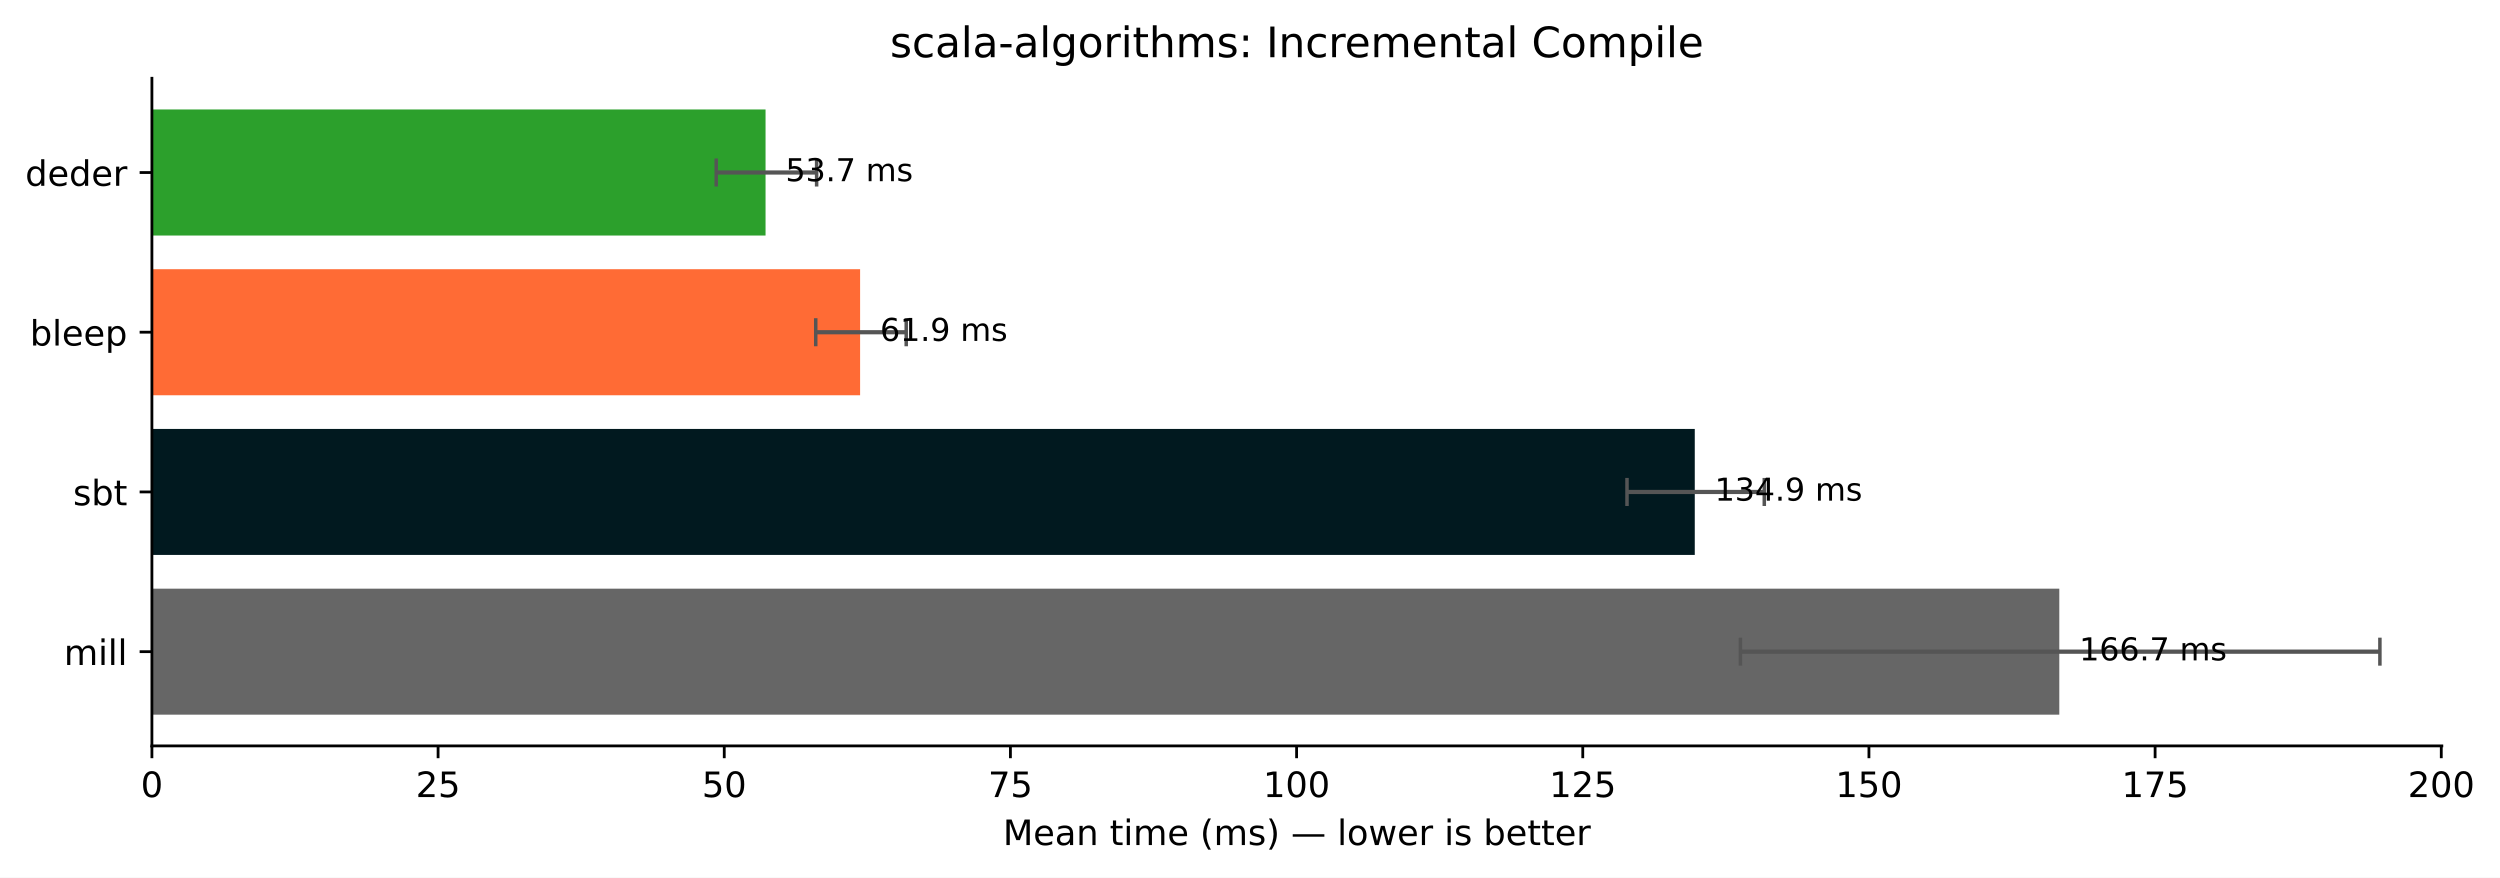
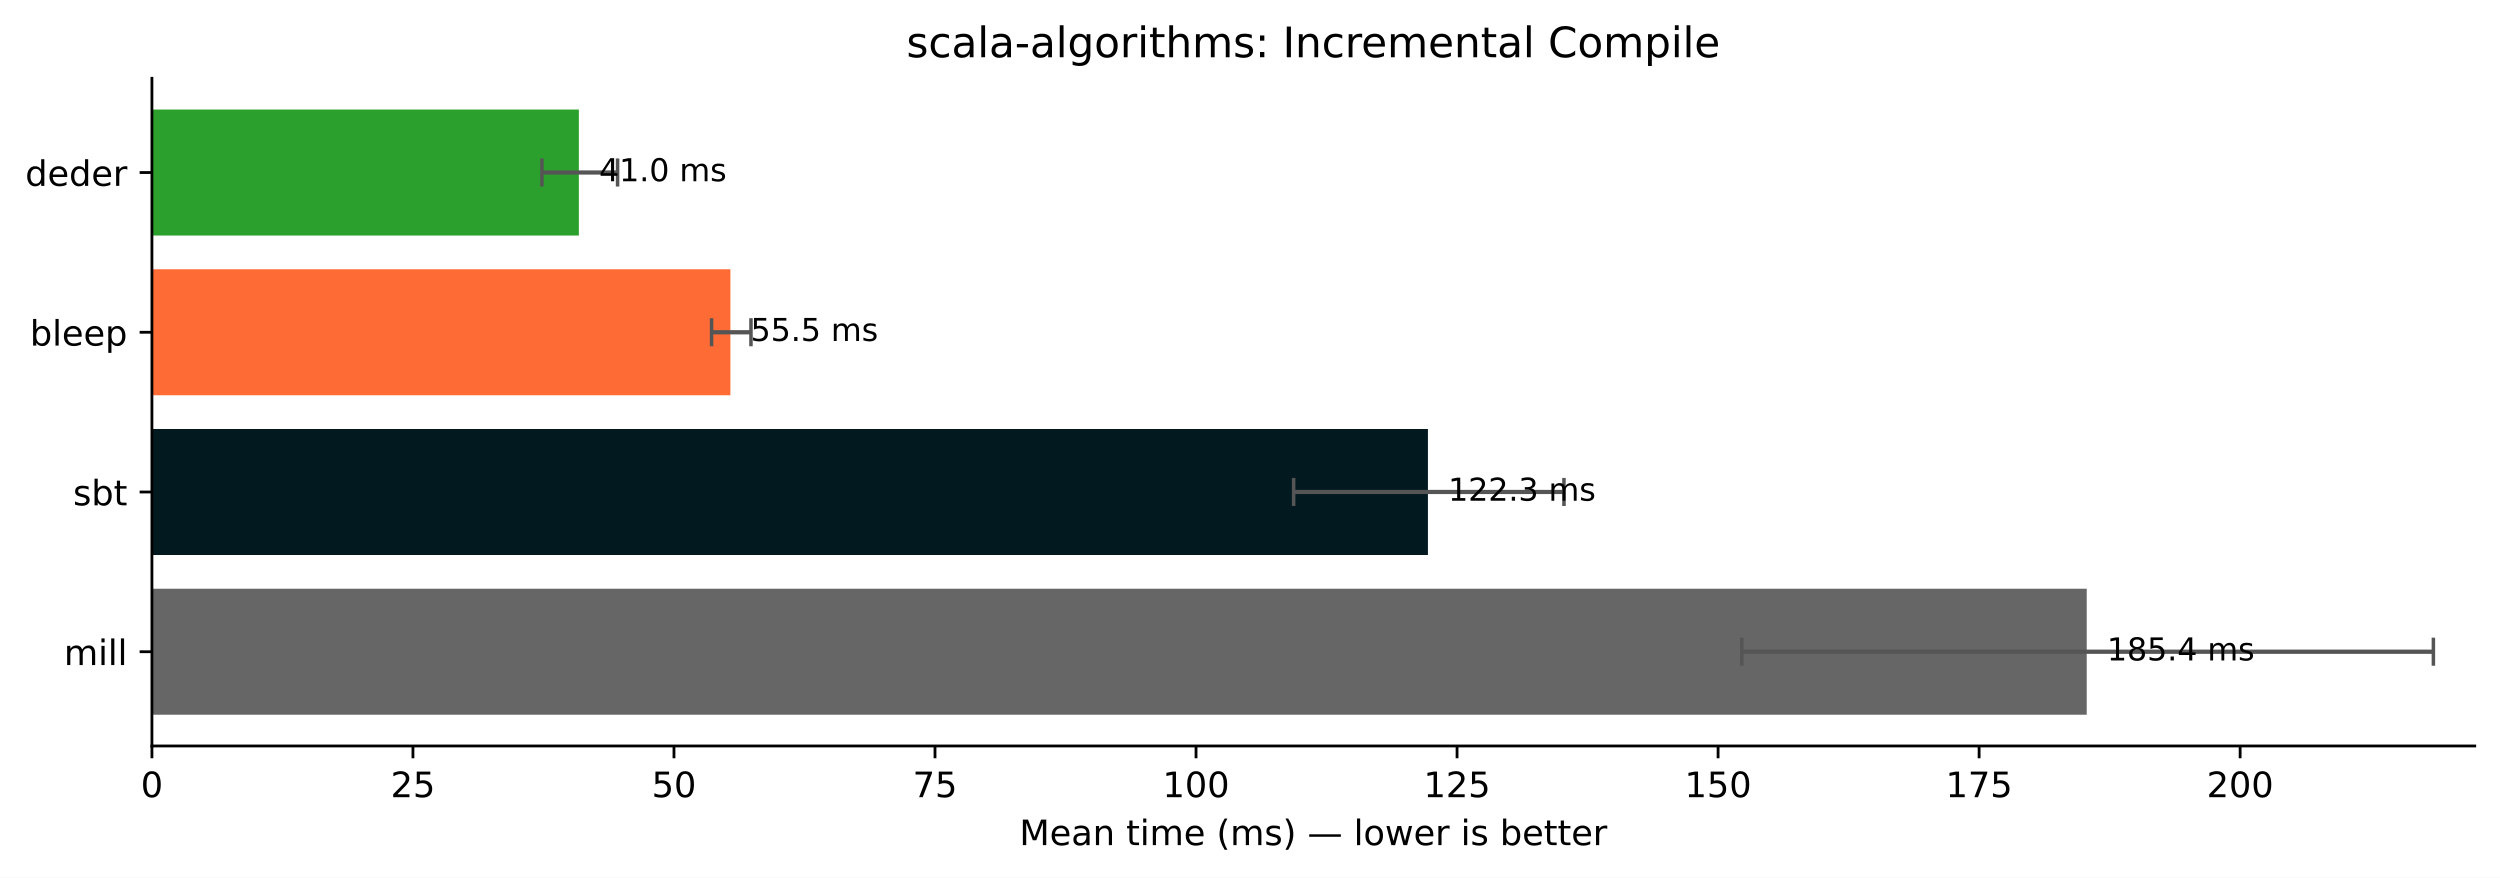
- <svg xmlns="http://www.w3.org/2000/svg" xmlns:xlink="http://www.w3.org/1999/xlink" width="712.825pt" height="250.234pt" viewBox="0 0 712.825 250.234" version="1.1">
+ <svg xmlns="http://www.w3.org/2000/svg" xmlns:xlink="http://www.w3.org/1999/xlink" width="712.754pt" height="250.234pt" viewBox="0 0 712.754 250.234" version="1.1">
  <defs>
    <style type="text/css">*{stroke-linejoin: round; stroke-linecap: butt}</style>
  </defs>
  <g id="figure_1">
    <g id="patch_1">
-       <path d="M 0 250.234  L 712.825 250.234  L 712.825 0  L 0 0  z " style="fill: #ffffff" />
+       <path d="M 0 250.234  L 712.754 250.234  L 712.754 0  L 0 0  z " style="fill: #ffffff" />
    </g>
    <g id="axes_1">
      <g id="patch_2">
-         <path d="M 43.314 212.678  L 696.238 212.678  L 696.238 22.318  L 43.314 22.318  z " style="fill: #ffffff" />
+         <path d="M 43.314 212.678  L 705.554 212.678  L 705.554 22.318  L 43.314 22.318  z " style="fill: #ffffff" />
      </g>
      <g id="patch_3">
-         <path d="M 43.314 204.025  L 587.417 204.025  L 587.417 167.593  L 43.314 167.593  z " clip-path="url(#p10d11d9555)" style="fill: #666666; stroke: #ffffff; stroke-width: 0.5; stroke-linejoin: miter" />
+         <path d="M 43.314 204.025  L 595.181 204.025  L 595.181 167.593  L 43.314 167.593  z " clip-path="url(#p94b5a56ef0)" style="fill: #666666; stroke: #ffffff; stroke-width: 0.5; stroke-linejoin: miter" />
      </g>
      <g id="patch_4">
-         <path d="M 43.314 158.485  L 483.48 158.485  L 483.48 122.052  L 43.314 122.052  z " clip-path="url(#p10d11d9555)" style="fill: #01191f; stroke: #ffffff; stroke-width: 0.5; stroke-linejoin: miter" />
+         <path d="M 43.314 158.485  L 407.353 158.485  L 407.353 122.052  L 43.314 122.052  z " clip-path="url(#p94b5a56ef0)" style="fill: #01191f; stroke: #ffffff; stroke-width: 0.5; stroke-linejoin: miter" />
      </g>
      <g id="patch_5">
-         <path d="M 43.314 112.944  L 245.491 112.944  L 245.491 76.512  L 43.314 76.512  z " clip-path="url(#p10d11d9555)" style="fill: #ff6b35; stroke: #ffffff; stroke-width: 0.5; stroke-linejoin: miter" />
+         <path d="M 43.314 112.944  L 208.487 112.944  L 208.487 76.512  L 43.314 76.512  z " clip-path="url(#p94b5a56ef0)" style="fill: #ff6b35; stroke: #ffffff; stroke-width: 0.5; stroke-linejoin: miter" />
      </g>
      <g id="patch_6">
-         <path d="M 43.314 67.403  L 218.531 67.403  L 218.531 30.971  L 43.314 30.971  z " clip-path="url(#p10d11d9555)" style="fill: #2ca02c; stroke: #ffffff; stroke-width: 0.5; stroke-linejoin: miter" />
+         <path d="M 43.314 67.403  L 165.284 67.403  L 165.284 30.971  L 43.314 30.971  z " clip-path="url(#p94b5a56ef0)" style="fill: #2ca02c; stroke: #ffffff; stroke-width: 0.5; stroke-linejoin: miter" />
      </g>
      <g id="matplotlib.axis_1">
        <g id="xtick_1">
          <g id="line2d_1">
            <defs>
-               <path id="mf89f94b65a" d="M 0 0  L 0 3.5  " style="stroke: #000000; stroke-width: 0.8" />
+               <path id="mc89d61a3b2" d="M 0 0  L 0 3.5  " style="stroke: #000000; stroke-width: 0.8" />
            </defs>
            <g>
-               <use xlink:href="#mf89f94b65a" x="43.314" y="212.678" style="stroke: #000000; stroke-width: 0.8" />
+               <use xlink:href="#mc89d61a3b2" x="43.314" y="212.678" style="stroke: #000000; stroke-width: 0.8" />
            </g>
          </g>
          <g id="text_1">
            <g transform="translate(40.13281 227.2766) scale(0.1 -0.1)">
              <defs>
                <path id="DejaVuSans-30" d="M 2034 4250  Q 1547 4250 1301 3770  Q 1056 3291 1056 2328  Q 1056 1369 1301 889  Q 1547 409 2034 409  Q 2525 409 2770 889  Q 3016 1369 3016 2328  Q 3016 3291 2770 3770  Q 2525 4250 2034 4250  z M 2034 4750  Q 2819 4750 3233 4129  Q 3647 3509 3647 2328  Q 3647 1150 3233 529  Q 2819 -91 2034 -91  Q 1250 -91 836 529  Q 422 1150 422 2328  Q 422 3509 836 4129  Q 1250 4750 2034 4750  z " transform="scale(0.015625)" />
              </defs>
              <use xlink:href="#DejaVuSans-30" />
            </g>
          </g>
        </g>
        <g id="xtick_2">
          <g id="line2d_2">
            <g>
-               <use xlink:href="#mf89f94b65a" x="124.91" y="212.678" style="stroke: #000000; stroke-width: 0.8" />
+               <use xlink:href="#mc89d61a3b2" x="117.733" y="212.678" style="stroke: #000000; stroke-width: 0.8" />
            </g>
          </g>
          <g id="text_2">
-             <g transform="translate(118.5475 227.2766) scale(0.1 -0.1)">
+             <g transform="translate(111.3705 227.2766) scale(0.1 -0.1)">
              <defs>
                <path id="DejaVuSans-32" d="M 1228 531  L 3431 531  L 3431 0  L 469 0  L 469 531  Q 828 903 1448 1529  Q 2069 2156 2228 2338  Q 2531 2678 2651 2914  Q 2772 3150 2772 3378  Q 2772 3750 2511 3984  Q 2250 4219 1831 4219  Q 1534 4219 1204 4116  Q 875 4013 500 3803  L 500 4441  Q 881 4594 1212 4672  Q 1544 4750 1819 4750  Q 2544 4750 2975 4387  Q 3406 4025 3406 3419  Q 3406 3131 3298 2873  Q 3191 2616 2906 2266  Q 2828 2175 2409 1742  Q 1991 1309 1228 531  z " transform="scale(0.015625)" />
                <path id="DejaVuSans-35" d="M 691 4666  L 3169 4666  L 3169 4134  L 1269 4134  L 1269 2991  Q 1406 3038 1543 3061  Q 1681 3084 1819 3084  Q 2600 3084 3056 2656  Q 3513 2228 3513 1497  Q 3513 744 3044 326  Q 2575 -91 1722 -91  Q 1428 -91 1123 -41  Q 819 9 494 109  L 494 744  Q 775 591 1075 516  Q 1375 441 1709 441  Q 2250 441 2565 725  Q 2881 1009 2881 1497  Q 2881 1984 2565 2268  Q 2250 2553 1709 2553  Q 1456 2553 1204 2497  Q 953 2441 691 2322  L 691 4666  z " transform="scale(0.015625)" />
              </defs>
              <use xlink:href="#DejaVuSans-32" />
              <use xlink:href="#DejaVuSans-35" transform="translate(63.62305 0)" />
            </g>
          </g>
        </g>
        <g id="xtick_3">
          <g id="line2d_3">
            <g>
-               <use xlink:href="#mf89f94b65a" x="206.506" y="212.678" style="stroke: #000000; stroke-width: 0.8" />
+               <use xlink:href="#mc89d61a3b2" x="192.152" y="212.678" style="stroke: #000000; stroke-width: 0.8" />
            </g>
          </g>
          <g id="text_3">
-             <g transform="translate(200.1434 227.2766) scale(0.1 -0.1)">
+             <g transform="translate(185.7894 227.2766) scale(0.1 -0.1)">
              <use xlink:href="#DejaVuSans-35" />
              <use xlink:href="#DejaVuSans-30" transform="translate(63.62305 0)" />
            </g>
          </g>
        </g>
        <g id="xtick_4">
          <g id="line2d_4">
            <g>
-               <use xlink:href="#mf89f94b65a" x="288.102" y="212.678" style="stroke: #000000; stroke-width: 0.8" />
+               <use xlink:href="#mc89d61a3b2" x="266.571" y="212.678" style="stroke: #000000; stroke-width: 0.8" />
            </g>
          </g>
          <g id="text_4">
-             <g transform="translate(281.7393 227.2766) scale(0.1 -0.1)">
+             <g transform="translate(260.2084 227.2766) scale(0.1 -0.1)">
              <defs>
                <path id="DejaVuSans-37" d="M 525 4666  L 3525 4666  L 3525 4397  L 1831 0  L 1172 0  L 2766 4134  L 525 4134  L 525 4666  z " transform="scale(0.015625)" />
              </defs>
              <use xlink:href="#DejaVuSans-37" />
              <use xlink:href="#DejaVuSans-35" transform="translate(63.62305 0)" />
            </g>
          </g>
        </g>
        <g id="xtick_5">
          <g id="line2d_5">
            <g>
-               <use xlink:href="#mf89f94b65a" x="369.698" y="212.678" style="stroke: #000000; stroke-width: 0.8" />
+               <use xlink:href="#mc89d61a3b2" x="340.99" y="212.678" style="stroke: #000000; stroke-width: 0.8" />
            </g>
          </g>
          <g id="text_5">
-             <g transform="translate(360.1539 227.2766) scale(0.1 -0.1)">
+             <g transform="translate(331.4461 227.2766) scale(0.1 -0.1)">
              <defs>
                <path id="DejaVuSans-31" d="M 794 531  L 1825 531  L 1825 4091  L 703 3866  L 703 4441  L 1819 4666  L 2450 4666  L 2450 531  L 3481 531  L 3481 0  L 794 0  L 794 531  z " transform="scale(0.015625)" />
              </defs>
              <use xlink:href="#DejaVuSans-31" />
              <use xlink:href="#DejaVuSans-30" transform="translate(63.62305 0)" />
              <use xlink:href="#DejaVuSans-30" transform="translate(127.2461 0)" />
            </g>
          </g>
        </g>
        <g id="xtick_6">
          <g id="line2d_6">
            <g>
-               <use xlink:href="#mf89f94b65a" x="451.294" y="212.678" style="stroke: #000000; stroke-width: 0.8" />
+               <use xlink:href="#mc89d61a3b2" x="415.409" y="212.678" style="stroke: #000000; stroke-width: 0.8" />
            </g>
          </g>
          <g id="text_6">
-             <g transform="translate(441.7498 227.2766) scale(0.1 -0.1)">
+             <g transform="translate(405.865 227.2766) scale(0.1 -0.1)">
              <use xlink:href="#DejaVuSans-31" />
              <use xlink:href="#DejaVuSans-32" transform="translate(63.62305 0)" />
              <use xlink:href="#DejaVuSans-35" transform="translate(127.2461 0)" />
            </g>
          </g>
        </g>
        <g id="xtick_7">
          <g id="line2d_7">
            <g>
-               <use xlink:href="#mf89f94b65a" x="532.889" y="212.678" style="stroke: #000000; stroke-width: 0.8" />
+               <use xlink:href="#mc89d61a3b2" x="489.828" y="212.678" style="stroke: #000000; stroke-width: 0.8" />
            </g>
          </g>
          <g id="text_7">
-             <g transform="translate(523.3457 227.2766) scale(0.1 -0.1)">
+             <g transform="translate(480.284 227.2766) scale(0.1 -0.1)">
              <use xlink:href="#DejaVuSans-31" />
              <use xlink:href="#DejaVuSans-35" transform="translate(63.62305 0)" />
              <use xlink:href="#DejaVuSans-30" transform="translate(127.2461 0)" />
            </g>
          </g>
        </g>
        <g id="xtick_8">
          <g id="line2d_8">
            <g>
-               <use xlink:href="#mf89f94b65a" x="614.485" y="212.678" style="stroke: #000000; stroke-width: 0.8" />
+               <use xlink:href="#mc89d61a3b2" x="564.247" y="212.678" style="stroke: #000000; stroke-width: 0.8" />
            </g>
          </g>
          <g id="text_8">
-             <g transform="translate(604.9416 227.2766) scale(0.1 -0.1)">
+             <g transform="translate(554.7029 227.2766) scale(0.1 -0.1)">
              <use xlink:href="#DejaVuSans-31" />
              <use xlink:href="#DejaVuSans-37" transform="translate(63.62305 0)" />
              <use xlink:href="#DejaVuSans-35" transform="translate(127.2461 0)" />
            </g>
          </g>
        </g>
        <g id="xtick_9">
          <g id="line2d_9">
            <g>
-               <use xlink:href="#mf89f94b65a" x="696.081" y="212.678" style="stroke: #000000; stroke-width: 0.8" />
+               <use xlink:href="#mc89d61a3b2" x="638.666" y="212.678" style="stroke: #000000; stroke-width: 0.8" />
            </g>
          </g>
          <g id="text_9">
-             <g transform="translate(686.5375 227.2766) scale(0.1 -0.1)">
+             <g transform="translate(629.1218 227.2766) scale(0.1 -0.1)">
              <use xlink:href="#DejaVuSans-32" />
              <use xlink:href="#DejaVuSans-30" transform="translate(63.62305 0)" />
              <use xlink:href="#DejaVuSans-30" transform="translate(127.2461 0)" />
            </g>
          </g>
        </g>
        <g id="text_10">
-           <g transform="translate(285.9791 240.9547) scale(0.1 -0.1)">
+           <g transform="translate(290.6372 240.9547) scale(0.1 -0.1)">
            <defs>
              <path id="DejaVuSans-4d" d="M 628 4666  L 1569 4666  L 2759 1491  L 3956 4666  L 4897 4666  L 4897 0  L 4281 0  L 4281 4097  L 3078 897  L 2444 897  L 1241 4097  L 1241 0  L 628 0  L 628 4666  z " transform="scale(0.015625)" />
              <path id="DejaVuSans-65" d="M 3597 1894  L 3597 1613  L 953 1613  Q 991 1019 1311 708  Q 1631 397 2203 397  Q 2534 397 2845 478  Q 3156 559 3463 722  L 3463 178  Q 3153 47 2828 -22  Q 2503 -91 2169 -91  Q 1331 -91 842 396  Q 353 884 353 1716  Q 353 2575 817 3079  Q 1281 3584 2069 3584  Q 2775 3584 3186 3129  Q 3597 2675 3597 1894  z M 3022 2063  Q 3016 2534 2758 2815  Q 2500 3097 2075 3097  Q 1594 3097 1305 2825  Q 1016 2553 972 2059  L 3022 2063  z " transform="scale(0.015625)" />
              <path id="DejaVuSans-61" d="M 2194 1759  Q 1497 1759 1228 1600  Q 959 1441 959 1056  Q 959 750 1161 570  Q 1363 391 1709 391  Q 2188 391 2477 730  Q 2766 1069 2766 1631  L 2766 1759  L 2194 1759  z M 3341 1997  L 3341 0  L 2766 0  L 2766 531  Q 2569 213 2275 61  Q 1981 -91 1556 -91  Q 1019 -91 701 211  Q 384 513 384 1019  Q 384 1609 779 1909  Q 1175 2209 1959 2209  L 2766 2209  L 2766 2266  Q 2766 2663 2505 2880  Q 2244 3097 1772 3097  Q 1472 3097 1187 3025  Q 903 2953 641 2809  L 641 3341  Q 956 3463 1253 3523  Q 1550 3584 1831 3584  Q 2591 3584 2966 3190  Q 3341 2797 3341 1997  z " transform="scale(0.015625)" />
              <path id="DejaVuSans-6e" d="M 3513 2113  L 3513 0  L 2938 0  L 2938 2094  Q 2938 2591 2744 2837  Q 2550 3084 2163 3084  Q 1697 3084 1428 2787  Q 1159 2491 1159 1978  L 1159 0  L 581 0  L 581 3500  L 1159 3500  L 1159 2956  Q 1366 3272 1645 3428  Q 1925 3584 2291 3584  Q 2894 3584 3203 3211  Q 3513 2838 3513 2113  z " transform="scale(0.015625)" />
              <path id="DejaVuSans-20" transform="scale(0.015625)" />
              <path id="DejaVuSans-74" d="M 1172 4494  L 1172 3500  L 2356 3500  L 2356 3053  L 1172 3053  L 1172 1153  Q 1172 725 1289 603  Q 1406 481 1766 481  L 2356 481  L 2356 0  L 1766 0  Q 1100 0 847 248  Q 594 497 594 1153  L 594 3053  L 172 3053  L 172 3500  L 594 3500  L 594 4494  L 1172 4494  z " transform="scale(0.015625)" />
              <path id="DejaVuSans-69" d="M 603 3500  L 1178 3500  L 1178 0  L 603 0  L 603 3500  z M 603 4863  L 1178 4863  L 1178 4134  L 603 4134  L 603 4863  z " transform="scale(0.015625)" />
              <path id="DejaVuSans-6d" d="M 3328 2828  Q 3544 3216 3844 3400  Q 4144 3584 4550 3584  Q 5097 3584 5394 3201  Q 5691 2819 5691 2113  L 5691 0  L 5113 0  L 5113 2094  Q 5113 2597 4934 2840  Q 4756 3084 4391 3084  Q 3944 3084 3684 2787  Q 3425 2491 3425 1978  L 3425 0  L 2847 0  L 2847 2094  Q 2847 2600 2669 2842  Q 2491 3084 2119 3084  Q 1678 3084 1418 2786  Q 1159 2488 1159 1978  L 1159 0  L 581 0  L 581 3500  L 1159 3500  L 1159 2956  Q 1356 3278 1631 3431  Q 1906 3584 2284 3584  Q 2666 3584 2933 3390  Q 3200 3197 3328 2828  z " transform="scale(0.015625)" />
              <path id="DejaVuSans-28" d="M 1984 4856  Q 1566 4138 1362 3434  Q 1159 2731 1159 2009  Q 1159 1288 1364 580  Q 1569 -128 1984 -844  L 1484 -844  Q 1016 -109 783 600  Q 550 1309 550 2009  Q 550 2706 781 3412  Q 1013 4119 1484 4856  L 1984 4856  z " transform="scale(0.015625)" />
              <path id="DejaVuSans-73" d="M 2834 3397  L 2834 2853  Q 2591 2978 2328 3040  Q 2066 3103 1784 3103  Q 1356 3103 1142 2972  Q 928 2841 928 2578  Q 928 2378 1081 2264  Q 1234 2150 1697 2047  L 1894 2003  Q 2506 1872 2764 1633  Q 3022 1394 3022 966  Q 3022 478 2636 193  Q 2250 -91 1575 -91  Q 1294 -91 989 -36  Q 684 19 347 128  L 347 722  Q 666 556 975 473  Q 1284 391 1588 391  Q 1994 391 2212 530  Q 2431 669 2431 922  Q 2431 1156 2273 1281  Q 2116 1406 1581 1522  L 1381 1569  Q 847 1681 609 1914  Q 372 2147 372 2553  Q 372 3047 722 3315  Q 1072 3584 1716 3584  Q 2034 3584 2315 3537  Q 2597 3491 2834 3397  z " transform="scale(0.015625)" />
              <path id="DejaVuSans-29" d="M 513 4856  L 1013 4856  Q 1481 4119 1714 3412  Q 1947 2706 1947 2009  Q 1947 1309 1714 600  Q 1481 -109 1013 -844  L 513 -844  Q 928 -128 1133 580  Q 1338 1288 1338 2009  Q 1338 2731 1133 3434  Q 928 4138 513 4856  z " transform="scale(0.015625)" />
              <path id="DejaVuSans-2014" d="M 313 1978  L 6088 1978  L 6088 1528  L 313 1528  L 313 1978  z " transform="scale(0.015625)" />
              <path id="DejaVuSans-6c" d="M 603 4863  L 1178 4863  L 1178 0  L 603 0  L 603 4863  z " transform="scale(0.015625)" />
              <path id="DejaVuSans-6f" d="M 1959 3097  Q 1497 3097 1228 2736  Q 959 2375 959 1747  Q 959 1119 1226 758  Q 1494 397 1959 397  Q 2419 397 2687 759  Q 2956 1122 2956 1747  Q 2956 2369 2687 2733  Q 2419 3097 1959 3097  z M 1959 3584  Q 2709 3584 3137 3096  Q 3566 2609 3566 1747  Q 3566 888 3137 398  Q 2709 -91 1959 -91  Q 1206 -91 779 398  Q 353 888 353 1747  Q 353 2609 779 3096  Q 1206 3584 1959 3584  z " transform="scale(0.015625)" />
              <path id="DejaVuSans-77" d="M 269 3500  L 844 3500  L 1563 769  L 2278 3500  L 2956 3500  L 3675 769  L 4391 3500  L 4966 3500  L 4050 0  L 3372 0  L 2619 2869  L 1863 0  L 1184 0  L 269 3500  z " transform="scale(0.015625)" />
              <path id="DejaVuSans-72" d="M 2631 2963  Q 2534 3019 2420 3045  Q 2306 3072 2169 3072  Q 1681 3072 1420 2755  Q 1159 2438 1159 1844  L 1159 0  L 581 0  L 581 3500  L 1159 3500  L 1159 2956  Q 1341 3275 1631 3429  Q 1922 3584 2338 3584  Q 2397 3584 2469 3576  Q 2541 3569 2628 3553  L 2631 2963  z " transform="scale(0.015625)" />
              <path id="DejaVuSans-62" d="M 3116 1747  Q 3116 2381 2855 2742  Q 2594 3103 2138 3103  Q 1681 3103 1420 2742  Q 1159 2381 1159 1747  Q 1159 1113 1420 752  Q 1681 391 2138 391  Q 2594 391 2855 752  Q 3116 1113 3116 1747  z M 1159 2969  Q 1341 3281 1617 3432  Q 1894 3584 2278 3584  Q 2916 3584 3314 3078  Q 3713 2572 3713 1747  Q 3713 922 3314 415  Q 2916 -91 2278 -91  Q 1894 -91 1617 61  Q 1341 213 1159 525  L 1159 0  L 581 0  L 581 4863  L 1159 4863  L 1159 2969  z " transform="scale(0.015625)" />
            </defs>
            <use xlink:href="#DejaVuSans-4d" />
            <use xlink:href="#DejaVuSans-65" transform="translate(86.2793 0)" />
            <use xlink:href="#DejaVuSans-61" transform="translate(147.8027 0)" />
            <use xlink:href="#DejaVuSans-6e" transform="translate(209.082 0)" />
            <use xlink:href="#DejaVuSans-20" transform="translate(272.4609 0)" />
            <use xlink:href="#DejaVuSans-74" transform="translate(304.248 0)" />
            <use xlink:href="#DejaVuSans-69" transform="translate(343.457 0)" />
            <use xlink:href="#DejaVuSans-6d" transform="translate(371.2402 0)" />
            <use xlink:href="#DejaVuSans-65" transform="translate(468.6523 0)" />
            <use xlink:href="#DejaVuSans-20" transform="translate(530.1758 0)" />
            <use xlink:href="#DejaVuSans-28" transform="translate(561.9629 0)" />
            <use xlink:href="#DejaVuSans-6d" transform="translate(600.9766 0)" />
            <use xlink:href="#DejaVuSans-73" transform="translate(698.3887 0)" />
            <use xlink:href="#DejaVuSans-29" transform="translate(750.4883 0)" />
            <use xlink:href="#DejaVuSans-20" transform="translate(789.502 0)" />
            <use xlink:href="#DejaVuSans-2014" transform="translate(821.2891 0)" />
            <use xlink:href="#DejaVuSans-20" transform="translate(921.2891 0)" />
            <use xlink:href="#DejaVuSans-6c" transform="translate(953.0762 0)" />
            <use xlink:href="#DejaVuSans-6f" transform="translate(980.8594 0)" />
            <use xlink:href="#DejaVuSans-77" transform="translate(1042.041 0)" />
            <use xlink:href="#DejaVuSans-65" transform="translate(1123.828 0)" />
            <use xlink:href="#DejaVuSans-72" transform="translate(1185.352 0)" />
            <use xlink:href="#DejaVuSans-20" transform="translate(1226.465 0)" />
            <use xlink:href="#DejaVuSans-69" transform="translate(1258.252 0)" />
            <use xlink:href="#DejaVuSans-73" transform="translate(1286.035 0)" />
            <use xlink:href="#DejaVuSans-20" transform="translate(1338.135 0)" />
            <use xlink:href="#DejaVuSans-62" transform="translate(1369.922 0)" />
            <use xlink:href="#DejaVuSans-65" transform="translate(1433.398 0)" />
            <use xlink:href="#DejaVuSans-74" transform="translate(1494.922 0)" />
            <use xlink:href="#DejaVuSans-74" transform="translate(1534.131 0)" />
            <use xlink:href="#DejaVuSans-65" transform="translate(1573.34 0)" />
            <use xlink:href="#DejaVuSans-72" transform="translate(1634.863 0)" />
          </g>
        </g>
      </g>
      <g id="matplotlib.axis_2">
        <g id="ytick_1">
          <g id="line2d_10">
            <defs>
-               <path id="m3ec038c1c1" d="M 0 0  L -3.5 0  " style="stroke: #000000; stroke-width: 0.8" />
+               <path id="me8a5a810b1" d="M 0 0  L -3.5 0  " style="stroke: #000000; stroke-width: 0.8" />
            </defs>
            <g>
-               <use xlink:href="#m3ec038c1c1" x="43.314" y="185.809" style="stroke: #000000; stroke-width: 0.8" />
+               <use xlink:href="#me8a5a810b1" x="43.314" y="185.809" style="stroke: #000000; stroke-width: 0.8" />
            </g>
          </g>
          <g id="text_11">
            <g transform="translate(18.23906 189.6083) scale(0.1 -0.1)">
              <use xlink:href="#DejaVuSans-6d" />
              <use xlink:href="#DejaVuSans-69" transform="translate(97.41211 0)" />
              <use xlink:href="#DejaVuSans-6c" transform="translate(125.1953 0)" />
              <use xlink:href="#DejaVuSans-6c" transform="translate(152.9785 0)" />
            </g>
          </g>
        </g>
        <g id="ytick_2">
          <g id="line2d_11">
            <g>
-               <use xlink:href="#m3ec038c1c1" x="43.314" y="140.268" style="stroke: #000000; stroke-width: 0.8" />
+               <use xlink:href="#me8a5a810b1" x="43.314" y="140.268" style="stroke: #000000; stroke-width: 0.8" />
            </g>
          </g>
          <g id="text_12">
            <g transform="translate(20.83594 144.0677) scale(0.1 -0.1)">
              <use xlink:href="#DejaVuSans-73" />
              <use xlink:href="#DejaVuSans-62" transform="translate(52.09961 0)" />
              <use xlink:href="#DejaVuSans-74" transform="translate(115.5762 0)" />
            </g>
          </g>
        </g>
        <g id="ytick_3">
          <g id="line2d_12">
            <g>
-               <use xlink:href="#m3ec038c1c1" x="43.314" y="94.728" style="stroke: #000000; stroke-width: 0.8" />
+               <use xlink:href="#me8a5a810b1" x="43.314" y="94.728" style="stroke: #000000; stroke-width: 0.8" />
            </g>
          </g>
          <g id="text_13">
            <g transform="translate(8.532813 98.52701) scale(0.1 -0.1)">
              <defs>
                <path id="DejaVuSans-70" d="M 1159 525  L 1159 -1331  L 581 -1331  L 581 3500  L 1159 3500  L 1159 2969  Q 1341 3281 1617 3432  Q 1894 3584 2278 3584  Q 2916 3584 3314 3078  Q 3713 2572 3713 1747  Q 3713 922 3314 415  Q 2916 -91 2278 -91  Q 1894 -91 1617 61  Q 1341 213 1159 525  z M 3116 1747  Q 3116 2381 2855 2742  Q 2594 3103 2138 3103  Q 1681 3103 1420 2742  Q 1159 2381 1159 1747  Q 1159 1113 1420 752  Q 1681 391 2138 391  Q 2594 391 2855 752  Q 3116 1113 3116 1747  z " transform="scale(0.015625)" />
              </defs>
              <use xlink:href="#DejaVuSans-62" />
              <use xlink:href="#DejaVuSans-6c" transform="translate(63.47656 0)" />
              <use xlink:href="#DejaVuSans-65" transform="translate(91.25977 0)" />
              <use xlink:href="#DejaVuSans-65" transform="translate(152.7832 0)" />
              <use xlink:href="#DejaVuSans-70" transform="translate(214.3066 0)" />
            </g>
          </g>
        </g>
        <g id="ytick_4">
          <g id="line2d_13">
            <g>
-               <use xlink:href="#m3ec038c1c1" x="43.314" y="49.187" style="stroke: #000000; stroke-width: 0.8" />
+               <use xlink:href="#me8a5a810b1" x="43.314" y="49.187" style="stroke: #000000; stroke-width: 0.8" />
            </g>
          </g>
          <g id="text_14">
            <g transform="translate(7.2 52.98634) scale(0.1 -0.1)">
              <defs>
                <path id="DejaVuSans-64" d="M 2906 2969  L 2906 4863  L 3481 4863  L 3481 0  L 2906 0  L 2906 525  Q 2725 213 2448 61  Q 2172 -91 1784 -91  Q 1150 -91 751 415  Q 353 922 353 1747  Q 353 2572 751 3078  Q 1150 3584 1784 3584  Q 2172 3584 2448 3432  Q 2725 3281 2906 2969  z M 947 1747  Q 947 1113 1208 752  Q 1469 391 1925 391  Q 2381 391 2643 752  Q 2906 1113 2906 1747  Q 2906 2381 2643 2742  Q 2381 3103 1925 3103  Q 1469 3103 1208 2742  Q 947 2381 947 1747  z " transform="scale(0.015625)" />
              </defs>
              <use xlink:href="#DejaVuSans-64" />
              <use xlink:href="#DejaVuSans-65" transform="translate(63.47656 0)" />
              <use xlink:href="#DejaVuSans-64" transform="translate(125 0)" />
              <use xlink:href="#DejaVuSans-65" transform="translate(188.4766 0)" />
              <use xlink:href="#DejaVuSans-72" transform="translate(250 0)" />
            </g>
          </g>
        </g>
      </g>
      <g id="LineCollection_1">
-         <path d="M 496.253 185.809  L 678.581 185.809  " clip-path="url(#p10d11d9555)" style="fill: none; stroke: #555555; stroke-width: 1.2" />
-         <path d="M 463.907 140.268  L 503.052 140.268  " clip-path="url(#p10d11d9555)" style="fill: none; stroke: #555555; stroke-width: 1.2" />
-         <path d="M 232.59 94.728  L 258.391 94.728  " clip-path="url(#p10d11d9555)" style="fill: none; stroke: #555555; stroke-width: 1.2" />
-         <path d="M 204.219 49.187  L 232.844 49.187  " clip-path="url(#p10d11d9555)" style="fill: none; stroke: #555555; stroke-width: 1.2" />
+         <path d="M 496.599 185.809  L 693.763 185.809  " clip-path="url(#p94b5a56ef0)" style="fill: none; stroke: #555555; stroke-width: 1.2" />
+         <path d="M 368.819 140.268  L 445.887 140.268  " clip-path="url(#p94b5a56ef0)" style="fill: none; stroke: #555555; stroke-width: 1.2" />
+         <path d="M 202.869 94.728  L 214.105 94.728  " clip-path="url(#p94b5a56ef0)" style="fill: none; stroke: #555555; stroke-width: 1.2" />
+         <path d="M 154.496 49.187  L 176.072 49.187  " clip-path="url(#p94b5a56ef0)" style="fill: none; stroke: #555555; stroke-width: 1.2" />
      </g>
      <g id="line2d_14">
        <defs>
-           <path id="m3d86e5e3bd" d="M 0 4  L 0 -4  " style="stroke: #555555" />
+           <path id="m4dd405d835" d="M 0 4  L 0 -4  " style="stroke: #555555" />
        </defs>
-         <g clip-path="url(#p10d11d9555)">
-           <use xlink:href="#m3d86e5e3bd" x="496.253" y="185.809" style="fill: #1f77b4; stroke: #555555" />
-           <use xlink:href="#m3d86e5e3bd" x="463.907" y="140.268" style="fill: #1f77b4; stroke: #555555" />
-           <use xlink:href="#m3d86e5e3bd" x="232.59" y="94.728" style="fill: #1f77b4; stroke: #555555" />
-           <use xlink:href="#m3d86e5e3bd" x="204.219" y="49.187" style="fill: #1f77b4; stroke: #555555" />
+         <g clip-path="url(#p94b5a56ef0)">
+           <use xlink:href="#m4dd405d835" x="496.599" y="185.809" style="fill: #1f77b4; stroke: #555555" />
+           <use xlink:href="#m4dd405d835" x="368.819" y="140.268" style="fill: #1f77b4; stroke: #555555" />
+           <use xlink:href="#m4dd405d835" x="202.869" y="94.728" style="fill: #1f77b4; stroke: #555555" />
+           <use xlink:href="#m4dd405d835" x="154.496" y="49.187" style="fill: #1f77b4; stroke: #555555" />
        </g>
      </g>
      <g id="line2d_15">
-         <g clip-path="url(#p10d11d9555)">
-           <use xlink:href="#m3d86e5e3bd" x="678.581" y="185.809" style="fill: #1f77b4; stroke: #555555" />
-           <use xlink:href="#m3d86e5e3bd" x="503.052" y="140.268" style="fill: #1f77b4; stroke: #555555" />
-           <use xlink:href="#m3d86e5e3bd" x="258.391" y="94.728" style="fill: #1f77b4; stroke: #555555" />
-           <use xlink:href="#m3d86e5e3bd" x="232.844" y="49.187" style="fill: #1f77b4; stroke: #555555" />
+         <g clip-path="url(#p94b5a56ef0)">
+           <use xlink:href="#m4dd405d835" x="693.763" y="185.809" style="fill: #1f77b4; stroke: #555555" />
+           <use xlink:href="#m4dd405d835" x="445.887" y="140.268" style="fill: #1f77b4; stroke: #555555" />
+           <use xlink:href="#m4dd405d835" x="214.105" y="94.728" style="fill: #1f77b4; stroke: #555555" />
+           <use xlink:href="#m4dd405d835" x="176.072" y="49.187" style="fill: #1f77b4; stroke: #555555" />
        </g>
      </g>
      <g id="patch_7">
        <path d="M 43.314 212.678  L 43.314 22.318  " style="fill: none; stroke: #000000; stroke-width: 0.8; stroke-linejoin: miter; stroke-linecap: square" />
      </g>
      <g id="patch_8">
-         <path d="M 43.314 212.678  L 696.238 212.678  " style="fill: none; stroke: #000000; stroke-width: 0.8; stroke-linejoin: miter; stroke-linecap: square" />
+         <path d="M 43.314 212.678  L 705.554 212.678  " style="fill: none; stroke: #000000; stroke-width: 0.8; stroke-linejoin: miter; stroke-linecap: square" />
      </g>
      <g id="text_15">
-         <g transform="translate(592.8583 188.2926) scale(0.09 -0.09)">
+         <g transform="translate(600.6994 188.2926) scale(0.09 -0.09)">
          <defs>
-             <path id="DejaVuSans-36" d="M 2113 2584  Q 1688 2584 1439 2293  Q 1191 2003 1191 1497  Q 1191 994 1439 701  Q 1688 409 2113 409  Q 2538 409 2786 701  Q 3034 994 3034 1497  Q 3034 2003 2786 2293  Q 2538 2584 2113 2584  z M 3366 4563  L 3366 3988  Q 3128 4100 2886 4159  Q 2644 4219 2406 4219  Q 1781 4219 1451 3797  Q 1122 3375 1075 2522  Q 1259 2794 1537 2939  Q 1816 3084 2150 3084  Q 2853 3084 3261 2657  Q 3669 2231 3669 1497  Q 3669 778 3244 343  Q 2819 -91 2113 -91  Q 1303 -91 875 529  Q 447 1150 447 2328  Q 447 3434 972 4092  Q 1497 4750 2381 4750  Q 2619 4750 2861 4703  Q 3103 4656 3366 4563  z " transform="scale(0.015625)" />
+             <path id="DejaVuSans-38" d="M 2034 2216  Q 1584 2216 1326 1975  Q 1069 1734 1069 1313  Q 1069 891 1326 650  Q 1584 409 2034 409  Q 2484 409 2743 651  Q 3003 894 3003 1313  Q 3003 1734 2745 1975  Q 2488 2216 2034 2216  z M 1403 2484  Q 997 2584 770 2862  Q 544 3141 544 3541  Q 544 4100 942 4425  Q 1341 4750 2034 4750  Q 2731 4750 3128 4425  Q 3525 4100 3525 3541  Q 3525 3141 3298 2862  Q 3072 2584 2669 2484  Q 3125 2378 3379 2068  Q 3634 1759 3634 1313  Q 3634 634 3220 271  Q 2806 -91 2034 -91  Q 1263 -91 848 271  Q 434 634 434 1313  Q 434 1759 690 2068  Q 947 2378 1403 2484  z M 1172 3481  Q 1172 3119 1398 2916  Q 1625 2713 2034 2713  Q 2441 2713 2670 2916  Q 2900 3119 2900 3481  Q 2900 3844 2670 4047  Q 2441 4250 2034 4250  Q 1625 4250 1398 4047  Q 1172 3844 1172 3481  z " transform="scale(0.015625)" />
            <path id="DejaVuSans-2e" d="M 684 794  L 1344 794  L 1344 0  L 684 0  L 684 794  z " transform="scale(0.015625)" />
+             <path id="DejaVuSans-34" d="M 2419 4116  L 825 1625  L 2419 1625  L 2419 4116  z M 2253 4666  L 3047 4666  L 3047 1625  L 3713 1625  L 3713 1100  L 3047 1100  L 3047 0  L 2419 0  L 2419 1100  L 313 1100  L 313 1709  L 2253 4666  z " transform="scale(0.015625)" />
          </defs>
          <use xlink:href="#DejaVuSans-31" />
-           <use xlink:href="#DejaVuSans-36" transform="translate(63.62305 0)" />
-           <use xlink:href="#DejaVuSans-36" transform="translate(127.2461 0)" />
+           <use xlink:href="#DejaVuSans-38" transform="translate(63.62305 0)" />
+           <use xlink:href="#DejaVuSans-35" transform="translate(127.2461 0)" />
          <use xlink:href="#DejaVuSans-2e" transform="translate(190.8691 0)" />
-           <use xlink:href="#DejaVuSans-37" transform="translate(222.6562 0)" />
+           <use xlink:href="#DejaVuSans-34" transform="translate(222.6562 0)" />
          <use xlink:href="#DejaVuSans-20" transform="translate(286.2793 0)" />
          <use xlink:href="#DejaVuSans-6d" transform="translate(318.0664 0)" />
          <use xlink:href="#DejaVuSans-73" transform="translate(415.4785 0)" />
        </g>
      </g>
      <g id="text_16">
-         <g transform="translate(488.9207 142.7519) scale(0.09 -0.09)">
+         <g transform="translate(412.872 142.7519) scale(0.09 -0.09)">
          <defs>
            <path id="DejaVuSans-33" d="M 2597 2516  Q 3050 2419 3304 2112  Q 3559 1806 3559 1356  Q 3559 666 3084 287  Q 2609 -91 1734 -91  Q 1441 -91 1130 -33  Q 819 25 488 141  L 488 750  Q 750 597 1062 519  Q 1375 441 1716 441  Q 2309 441 2620 675  Q 2931 909 2931 1356  Q 2931 1769 2642 2001  Q 2353 2234 1838 2234  L 1294 2234  L 1294 2753  L 1863 2753  Q 2328 2753 2575 2939  Q 2822 3125 2822 3475  Q 2822 3834 2567 4026  Q 2313 4219 1838 4219  Q 1578 4219 1281 4162  Q 984 4106 628 3988  L 628 4550  Q 988 4650 1302 4700  Q 1616 4750 1894 4750  Q 2613 4750 3031 4423  Q 3450 4097 3450 3541  Q 3450 3153 3228 2886  Q 3006 2619 2597 2516  z " transform="scale(0.015625)" />
-             <path id="DejaVuSans-34" d="M 2419 4116  L 825 1625  L 2419 1625  L 2419 4116  z M 2253 4666  L 3047 4666  L 3047 1625  L 3713 1625  L 3713 1100  L 3047 1100  L 3047 0  L 2419 0  L 2419 1100  L 313 1100  L 313 1709  L 2253 4666  z " transform="scale(0.015625)" />
-             <path id="DejaVuSans-39" d="M 703 97  L 703 672  Q 941 559 1184 500  Q 1428 441 1663 441  Q 2288 441 2617 861  Q 2947 1281 2994 2138  Q 2813 1869 2534 1725  Q 2256 1581 1919 1581  Q 1219 1581 811 2004  Q 403 2428 403 3163  Q 403 3881 828 4315  Q 1253 4750 1959 4750  Q 2769 4750 3195 4129  Q 3622 3509 3622 2328  Q 3622 1225 3098 567  Q 2575 -91 1691 -91  Q 1453 -91 1209 -44  Q 966 3 703 97  z M 1959 2075  Q 2384 2075 2632 2365  Q 2881 2656 2881 3163  Q 2881 3666 2632 3958  Q 2384 4250 1959 4250  Q 1534 4250 1286 3958  Q 1038 3666 1038 3163  Q 1038 2656 1286 2365  Q 1534 2075 1959 2075  z " transform="scale(0.015625)" />
          </defs>
          <use xlink:href="#DejaVuSans-31" />
-           <use xlink:href="#DejaVuSans-33" transform="translate(63.62305 0)" />
-           <use xlink:href="#DejaVuSans-34" transform="translate(127.2461 0)" />
+           <use xlink:href="#DejaVuSans-32" transform="translate(63.62305 0)" />
+           <use xlink:href="#DejaVuSans-32" transform="translate(127.2461 0)" />
          <use xlink:href="#DejaVuSans-2e" transform="translate(190.8691 0)" />
-           <use xlink:href="#DejaVuSans-39" transform="translate(222.6562 0)" />
+           <use xlink:href="#DejaVuSans-33" transform="translate(222.6562 0)" />
          <use xlink:href="#DejaVuSans-20" transform="translate(286.2793 0)" />
          <use xlink:href="#DejaVuSans-6d" transform="translate(318.0664 0)" />
          <use xlink:href="#DejaVuSans-73" transform="translate(415.4785 0)" />
        </g>
      </g>
      <g id="text_17">
-         <g transform="translate(250.9315 97.21123) scale(0.09 -0.09)">
-           <use xlink:href="#DejaVuSans-36" />
-           <use xlink:href="#DejaVuSans-31" transform="translate(63.62305 0)" />
+         <g transform="translate(214.0056 97.21123) scale(0.09 -0.09)">
+           <use xlink:href="#DejaVuSans-35" />
+           <use xlink:href="#DejaVuSans-35" transform="translate(63.62305 0)" />
          <use xlink:href="#DejaVuSans-2e" transform="translate(127.2461 0)" />
-           <use xlink:href="#DejaVuSans-39" transform="translate(159.0332 0)" />
+           <use xlink:href="#DejaVuSans-35" transform="translate(159.0332 0)" />
          <use xlink:href="#DejaVuSans-20" transform="translate(222.6562 0)" />
          <use xlink:href="#DejaVuSans-6d" transform="translate(254.4434 0)" />
          <use xlink:href="#DejaVuSans-73" transform="translate(351.8555 0)" />
        </g>
      </g>
      <g id="text_18">
-         <g transform="translate(223.9722 51.67056) scale(0.09 -0.09)">
-           <use xlink:href="#DejaVuSans-35" />
-           <use xlink:href="#DejaVuSans-33" transform="translate(63.62305 0)" />
+         <g transform="translate(170.8026 51.67056) scale(0.09 -0.09)">
+           <use xlink:href="#DejaVuSans-34" />
+           <use xlink:href="#DejaVuSans-31" transform="translate(63.62305 0)" />
          <use xlink:href="#DejaVuSans-2e" transform="translate(127.2461 0)" />
-           <use xlink:href="#DejaVuSans-37" transform="translate(159.0332 0)" />
+           <use xlink:href="#DejaVuSans-30" transform="translate(159.0332 0)" />
          <use xlink:href="#DejaVuSans-20" transform="translate(222.6562 0)" />
          <use xlink:href="#DejaVuSans-6d" transform="translate(254.4434 0)" />
          <use xlink:href="#DejaVuSans-73" transform="translate(351.8555 0)" />
        </g>
      </g>
      <g id="text_19">
-         <g transform="translate(253.7791 16.31812) scale(0.12 -0.12)">
+         <g transform="translate(258.4372 16.31812) scale(0.12 -0.12)">
          <defs>
            <path id="DejaVuSans-63" d="M 3122 3366  L 3122 2828  Q 2878 2963 2633 3030  Q 2388 3097 2138 3097  Q 1578 3097 1268 2742  Q 959 2388 959 1747  Q 959 1106 1268 751  Q 1578 397 2138 397  Q 2388 397 2633 464  Q 2878 531 3122 666  L 3122 134  Q 2881 22 2623 -34  Q 2366 -91 2075 -91  Q 1284 -91 818 406  Q 353 903 353 1747  Q 353 2603 823 3093  Q 1294 3584 2113 3584  Q 2378 3584 2631 3529  Q 2884 3475 3122 3366  z " transform="scale(0.015625)" />
            <path id="DejaVuSans-2d" d="M 313 2009  L 1997 2009  L 1997 1497  L 313 1497  L 313 2009  z " transform="scale(0.015625)" />
            <path id="DejaVuSans-67" d="M 2906 1791  Q 2906 2416 2648 2759  Q 2391 3103 1925 3103  Q 1463 3103 1205 2759  Q 947 2416 947 1791  Q 947 1169 1205 825  Q 1463 481 1925 481  Q 2391 481 2648 825  Q 2906 1169 2906 1791  z M 3481 434  Q 3481 -459 3084 -895  Q 2688 -1331 1869 -1331  Q 1566 -1331 1297 -1286  Q 1028 -1241 775 -1147  L 775 -588  Q 1028 -725 1275 -790  Q 1522 -856 1778 -856  Q 2344 -856 2625 -561  Q 2906 -266 2906 331  L 2906 616  Q 2728 306 2450 153  Q 2172 0 1784 0  Q 1141 0 747 490  Q 353 981 353 1791  Q 353 2603 747 3093  Q 1141 3584 1784 3584  Q 2172 3584 2450 3431  Q 2728 3278 2906 2969  L 2906 3500  L 3481 3500  L 3481 434  z " transform="scale(0.015625)" />
            <path id="DejaVuSans-68" d="M 3513 2113  L 3513 0  L 2938 0  L 2938 2094  Q 2938 2591 2744 2837  Q 2550 3084 2163 3084  Q 1697 3084 1428 2787  Q 1159 2491 1159 1978  L 1159 0  L 581 0  L 581 4863  L 1159 4863  L 1159 2956  Q 1366 3272 1645 3428  Q 1925 3584 2291 3584  Q 2894 3584 3203 3211  Q 3513 2838 3513 2113  z " transform="scale(0.015625)" />
            <path id="DejaVuSans-3a" d="M 750 794  L 1409 794  L 1409 0  L 750 0  L 750 794  z M 750 3309  L 1409 3309  L 1409 2516  L 750 2516  L 750 3309  z " transform="scale(0.015625)" />
            <path id="DejaVuSans-49" d="M 628 4666  L 1259 4666  L 1259 0  L 628 0  L 628 4666  z " transform="scale(0.015625)" />
            <path id="DejaVuSans-43" d="M 4122 4306  L 4122 3641  Q 3803 3938 3442 4084  Q 3081 4231 2675 4231  Q 1875 4231 1450 3742  Q 1025 3253 1025 2328  Q 1025 1406 1450 917  Q 1875 428 2675 428  Q 3081 428 3442 575  Q 3803 722 4122 1019  L 4122 359  Q 3791 134 3420 21  Q 3050 -91 2638 -91  Q 1578 -91 968 557  Q 359 1206 359 2328  Q 359 3453 968 4101  Q 1578 4750 2638 4750  Q 3056 4750 3426 4639  Q 3797 4528 4122 4306  z " transform="scale(0.015625)" />
          </defs>
          <use xlink:href="#DejaVuSans-73" />
          <use xlink:href="#DejaVuSans-63" transform="translate(52.09961 0)" />
          <use xlink:href="#DejaVuSans-61" transform="translate(107.0801 0)" />
          <use xlink:href="#DejaVuSans-6c" transform="translate(168.3594 0)" />
          <use xlink:href="#DejaVuSans-61" transform="translate(196.1426 0)" />
          <use xlink:href="#DejaVuSans-2d" transform="translate(257.4219 0)" />
          <use xlink:href="#DejaVuSans-61" transform="translate(293.5059 0)" />
          <use xlink:href="#DejaVuSans-6c" transform="translate(354.7852 0)" />
          <use xlink:href="#DejaVuSans-67" transform="translate(382.5684 0)" />
          <use xlink:href="#DejaVuSans-6f" transform="translate(446.0449 0)" />
          <use xlink:href="#DejaVuSans-72" transform="translate(507.2266 0)" />
          <use xlink:href="#DejaVuSans-69" transform="translate(548.3398 0)" />
          <use xlink:href="#DejaVuSans-74" transform="translate(576.123 0)" />
          <use xlink:href="#DejaVuSans-68" transform="translate(615.332 0)" />
          <use xlink:href="#DejaVuSans-6d" transform="translate(678.7109 0)" />
          <use xlink:href="#DejaVuSans-73" transform="translate(776.123 0)" />
          <use xlink:href="#DejaVuSans-3a" transform="translate(828.2227 0)" />
          <use xlink:href="#DejaVuSans-20" transform="translate(861.9141 0)" />
          <use xlink:href="#DejaVuSans-49" transform="translate(893.7012 0)" />
          <use xlink:href="#DejaVuSans-6e" transform="translate(923.1934 0)" />
          <use xlink:href="#DejaVuSans-63" transform="translate(986.5723 0)" />
          <use xlink:href="#DejaVuSans-72" transform="translate(1041.553 0)" />
          <use xlink:href="#DejaVuSans-65" transform="translate(1080.416 0)" />
          <use xlink:href="#DejaVuSans-6d" transform="translate(1141.939 0)" />
          <use xlink:href="#DejaVuSans-65" transform="translate(1239.352 0)" />
          <use xlink:href="#DejaVuSans-6e" transform="translate(1300.875 0)" />
          <use xlink:href="#DejaVuSans-74" transform="translate(1364.254 0)" />
          <use xlink:href="#DejaVuSans-61" transform="translate(1403.463 0)" />
          <use xlink:href="#DejaVuSans-6c" transform="translate(1464.742 0)" />
          <use xlink:href="#DejaVuSans-20" transform="translate(1492.525 0)" />
          <use xlink:href="#DejaVuSans-43" transform="translate(1524.312 0)" />
          <use xlink:href="#DejaVuSans-6f" transform="translate(1594.137 0)" />
          <use xlink:href="#DejaVuSans-6d" transform="translate(1655.318 0)" />
          <use xlink:href="#DejaVuSans-70" transform="translate(1752.73 0)" />
          <use xlink:href="#DejaVuSans-69" transform="translate(1816.207 0)" />
          <use xlink:href="#DejaVuSans-6c" transform="translate(1843.99 0)" />
          <use xlink:href="#DejaVuSans-65" transform="translate(1871.773 0)" />
        </g>
      </g>
    </g>
  </g>
  <defs>
-     <clipPath id="p10d11d9555">
-       <rect x="43.314" y="22.318" width="652.924" height="190.36" />
+     <clipPath id="p94b5a56ef0">
+       <rect x="43.314" y="22.318" width="662.24" height="190.36" />
    </clipPath>
  </defs>
</svg>
